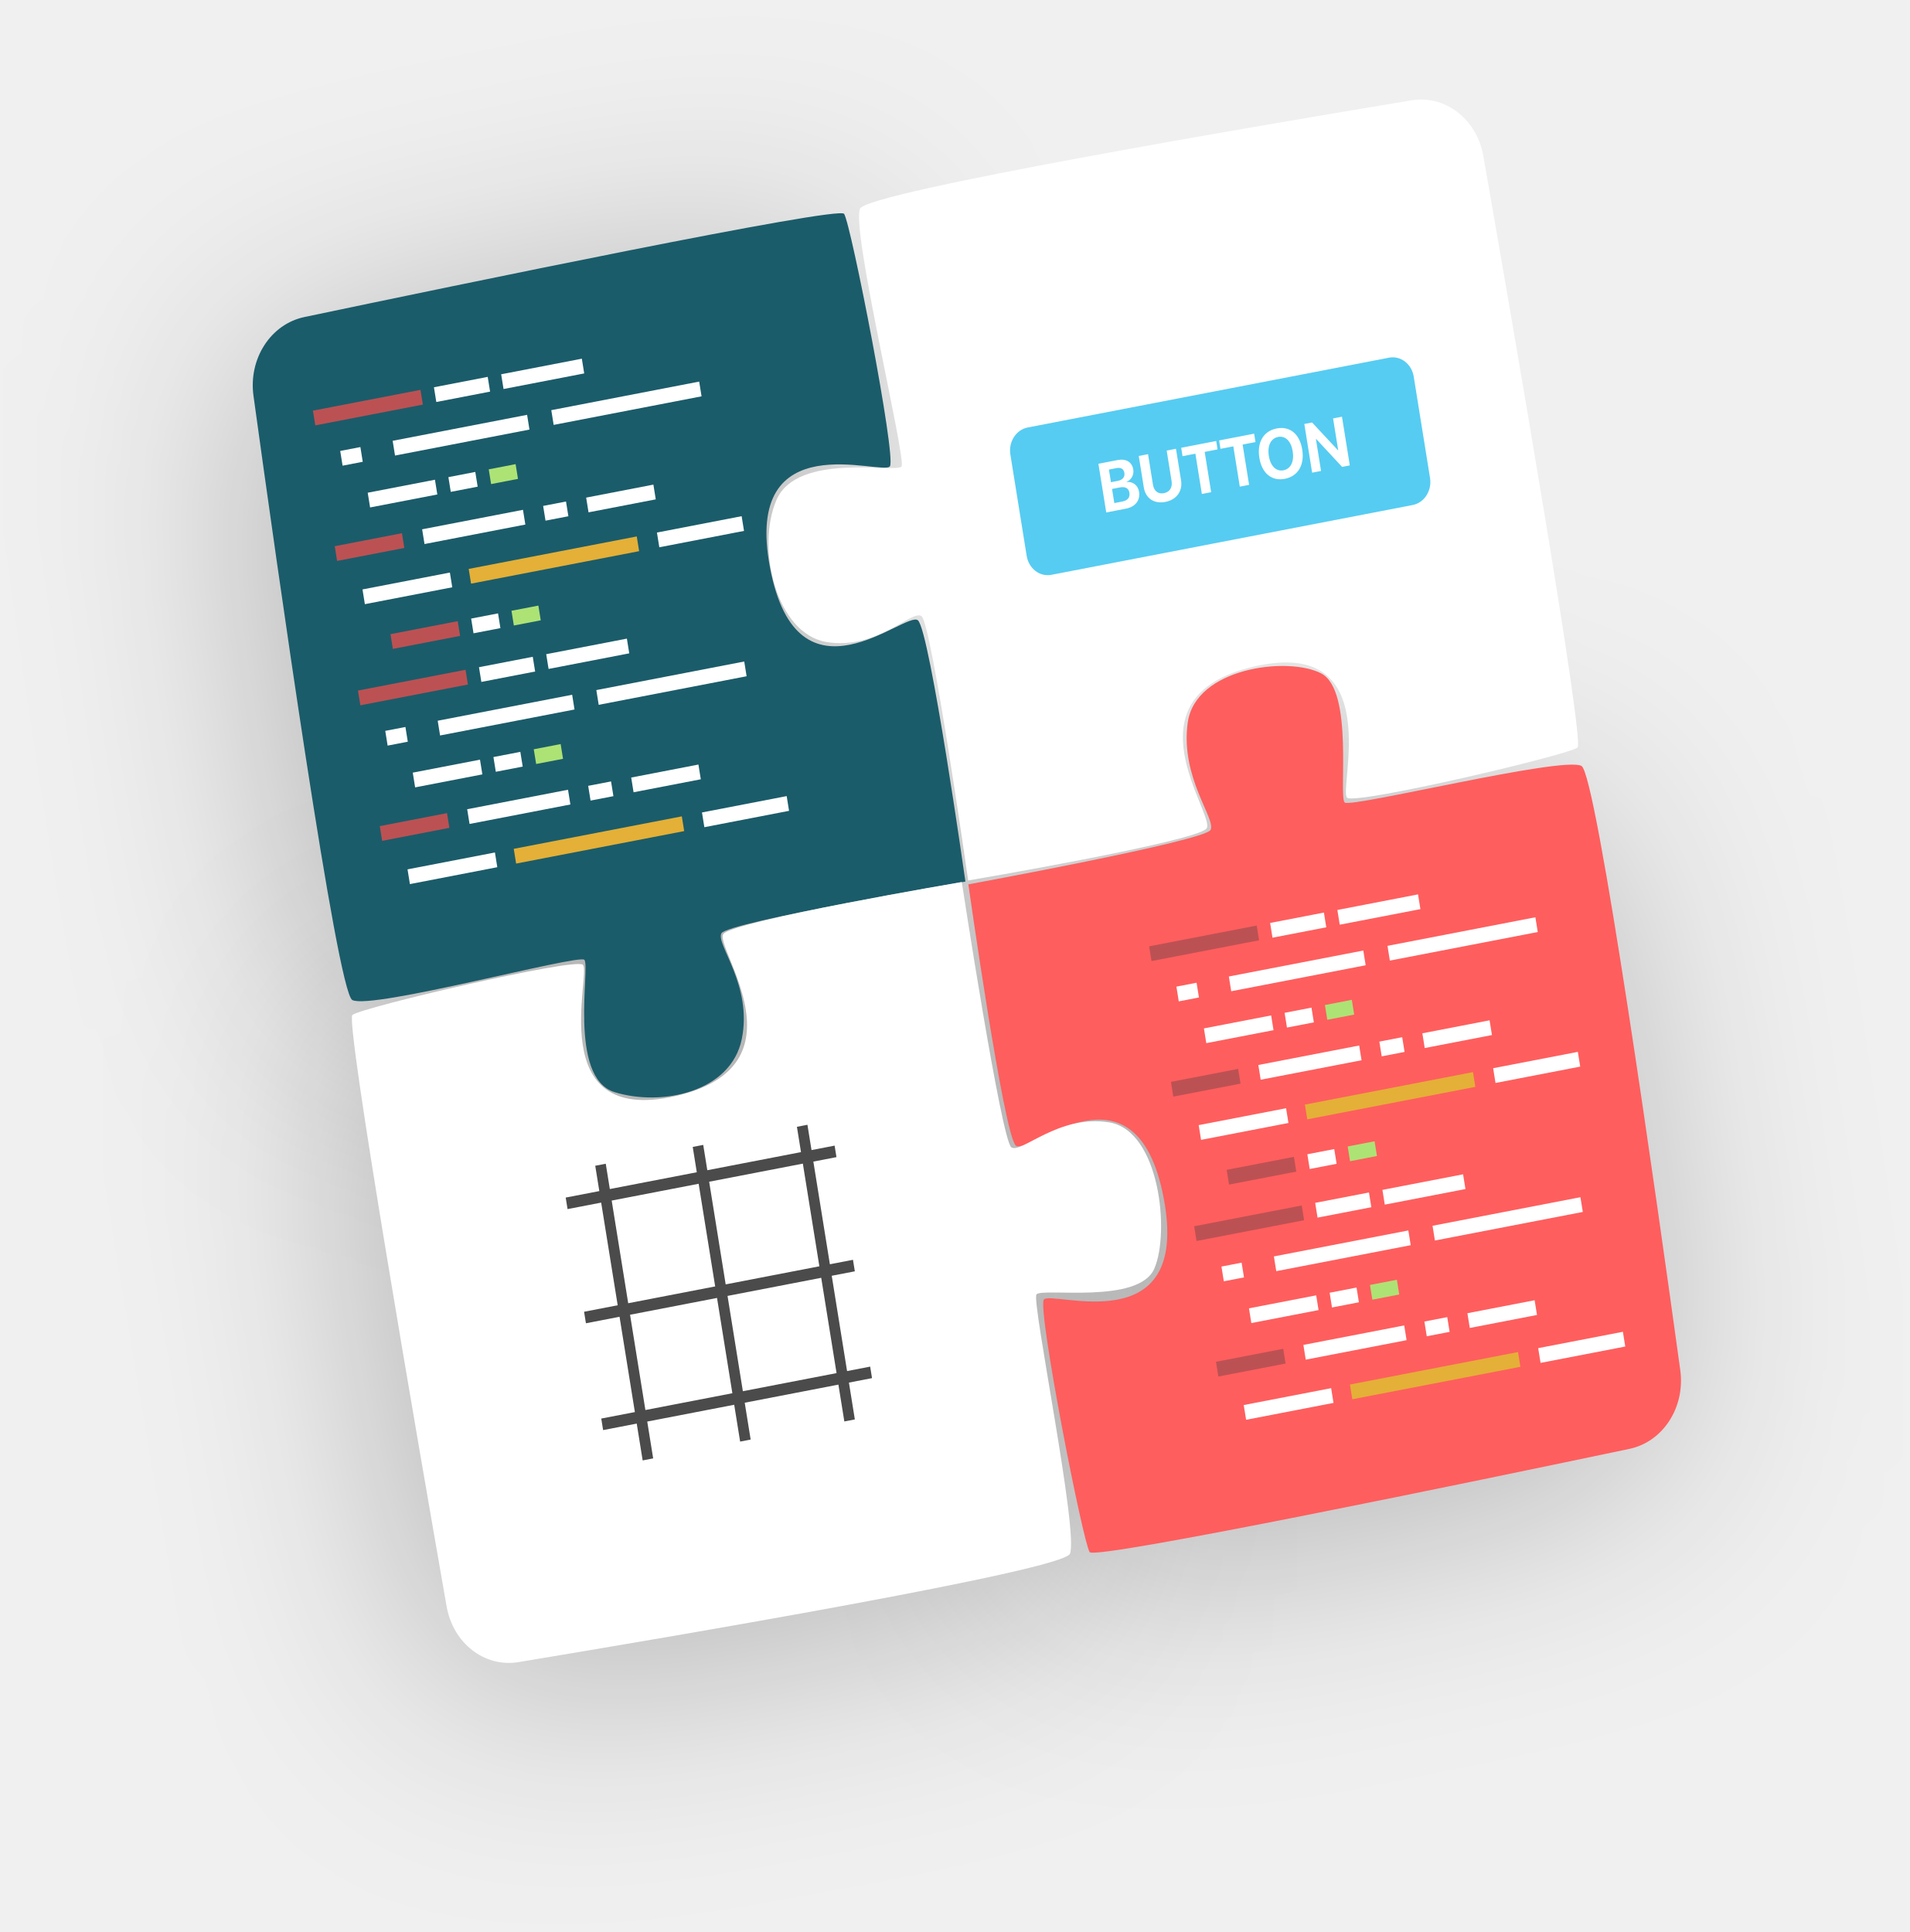
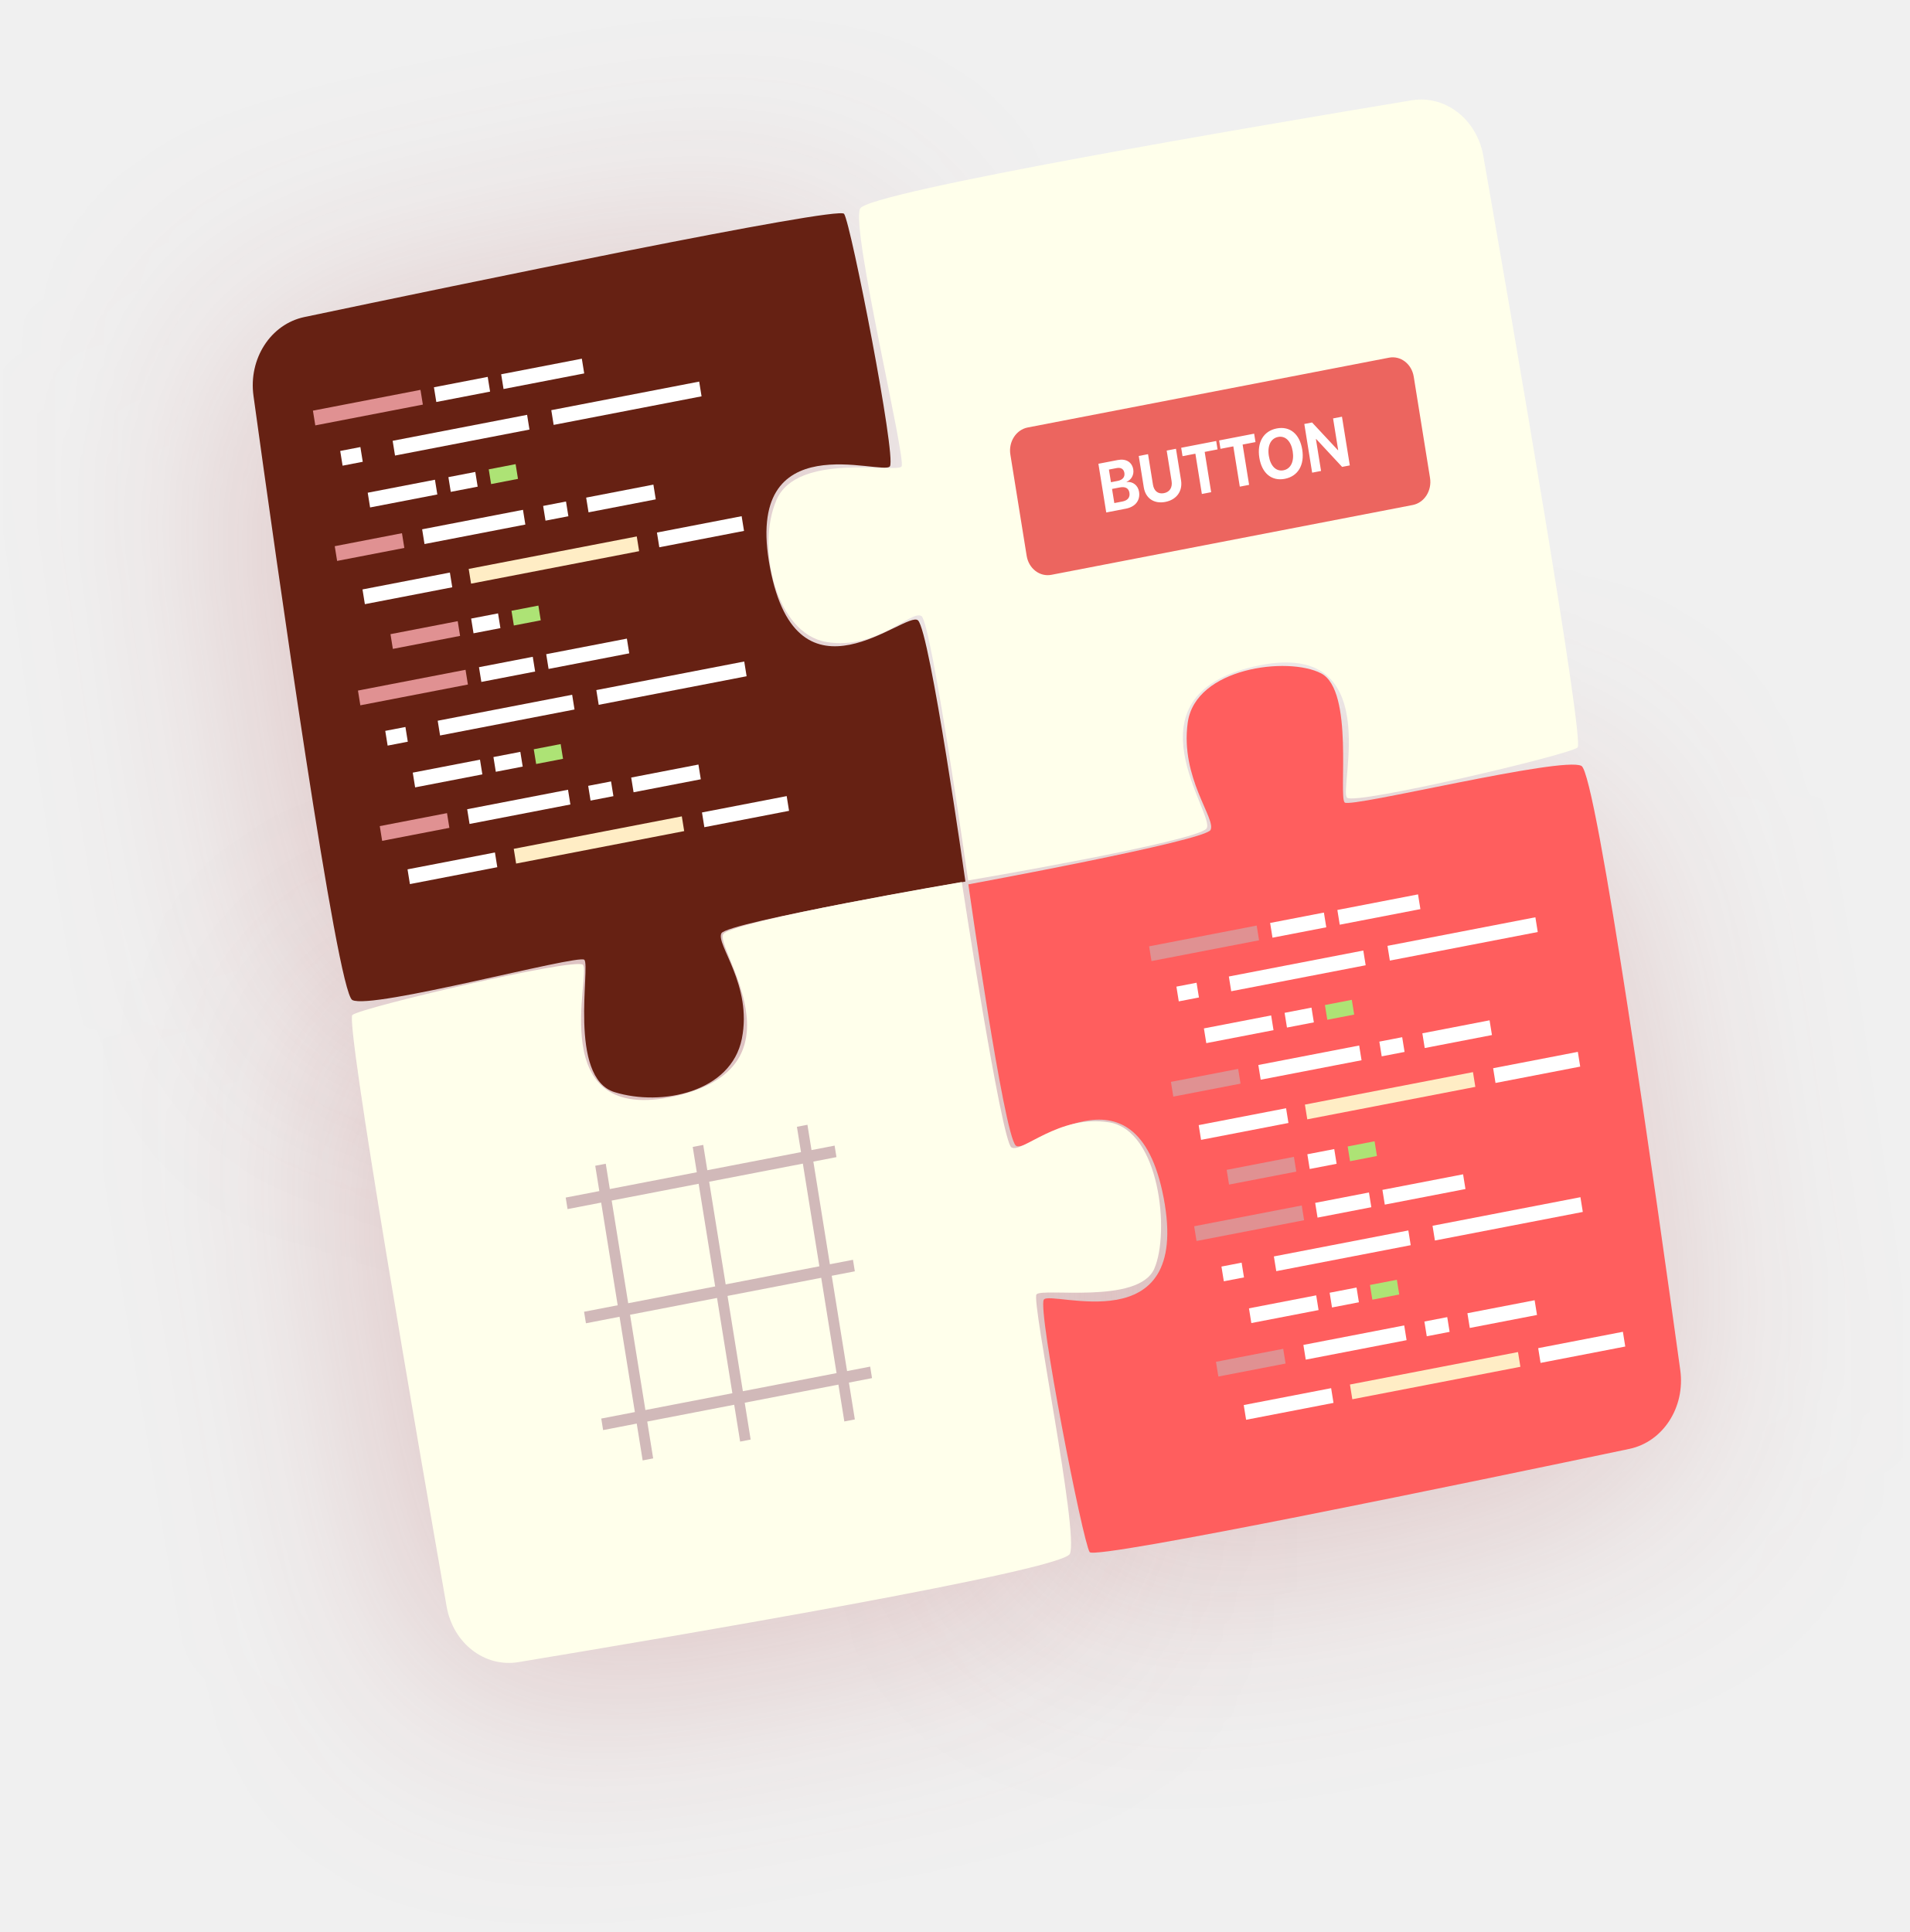
<svg xmlns="http://www.w3.org/2000/svg" width="170" height="172" viewBox="0 0 170 172" fill="none">
  <g filter="url(#filter0_f)">
-     <path d="M21.347 37.902C20.892 34.598 22.881 31.519 25.875 30.89C39.292 28.071 73.426 20.98 73.916 21.7C74.527 22.597 78.563 43.252 77.998 44.172C77.433 45.093 64.865 40.219 67.323 53.2C69.782 66.181 79.423 56.947 80.49 57.891C81.556 58.834 84.714 81.147 84.714 81.147C84.714 81.147 63.518 84.77 62.997 85.75C62.476 86.729 65.774 90.353 64.816 95.136C63.858 99.919 57.663 101.184 53.489 99.894C49.314 98.605 51.364 88.606 50.791 88.109C50.217 87.611 31.829 92.585 30.144 91.693C28.788 90.976 23.404 52.819 21.347 37.902Z" fill="black" fill-opacity="0.25" />
+     <path d="M21.347 37.902C20.892 34.598 22.881 31.519 25.875 30.89C39.292 28.071 73.426 20.98 73.916 21.7C74.527 22.597 78.563 43.252 77.998 44.172C77.433 45.093 64.865 40.219 67.323 53.2C69.782 66.181 79.423 56.947 80.49 57.891C81.556 58.834 84.714 81.147 84.714 81.147C84.714 81.147 63.518 84.77 62.997 85.75C62.476 86.729 65.774 90.353 64.816 95.136C63.858 99.919 57.663 101.184 53.489 99.894C49.314 98.605 51.364 88.606 50.791 88.109C50.217 87.611 31.829 92.585 30.144 91.693C28.788 90.976 23.404 52.819 21.347 37.902Z" fill="#A53636" fill-opacity="0.25" />
  </g>
  <g filter="url(#filter1_f)">
-     <path d="M148.342 124.641C148.798 127.945 146.809 131.024 143.814 131.653C130.397 134.472 96.263 141.563 95.773 140.842C95.162 139.946 91.126 119.291 91.691 118.37C92.256 117.45 104.824 122.323 102.366 109.342C99.907 96.361 90.265 105.595 89.199 104.651C88.133 103.708 84.975 81.395 84.975 81.395C84.975 81.395 106.009 77.533 106.53 76.553C107.051 75.574 103.825 71.922 104.5 67.006C105.176 62.089 113.444 61.078 116.38 62.614C119.316 64.15 117.902 73.612 118.476 74.109C119.05 74.607 137.86 69.957 139.545 70.849C140.901 71.566 146.285 109.724 148.342 124.641Z" fill="black" fill-opacity="0.25" />
+     <path d="M148.342 124.641C148.798 127.945 146.809 131.024 143.814 131.653C130.397 134.472 96.263 141.563 95.773 140.842C95.162 139.946 91.126 119.291 91.691 118.37C92.256 117.45 104.824 122.323 102.366 109.342C99.907 96.361 90.265 105.595 89.199 104.651C88.133 103.708 84.975 81.395 84.975 81.395C84.975 81.395 106.009 77.533 106.53 76.553C107.051 75.574 103.825 71.922 104.5 67.006C105.176 62.089 113.444 61.078 116.38 62.614C119.316 64.15 117.902 73.612 118.476 74.109C119.05 74.607 137.86 69.957 139.545 70.849C140.901 71.566 146.285 109.724 148.342 124.641Z" fill="#A53636" fill-opacity="0.25" />
  </g>
  <g filter="url(#filter2_f)">
-     <path d="M44.934 150.637C41.919 151.136 39.11 148.956 38.536 145.675C35.964 130.969 29.494 93.558 30.151 93.021C30.97 92.351 49.815 87.927 50.655 88.547C51.495 89.166 47.048 102.941 58.892 100.247C70.736 97.552 62.311 86.985 63.172 85.816C64.033 84.647 84.391 81.186 84.391 81.186C84.391 81.186 87.915 104.24 88.809 104.811C89.703 105.382 93.034 101.846 97.52 102.586C102.006 103.326 102.929 112.388 101.527 115.606C100.126 118.824 91.493 117.275 91.039 117.904C90.585 118.533 94.827 139.148 94.013 140.996C93.359 142.481 58.544 148.383 44.934 150.637Z" fill="black" fill-opacity="0.25" />
+     <path d="M44.934 150.637C41.919 151.136 39.11 148.956 38.536 145.675C35.964 130.969 29.494 93.558 30.151 93.021C30.97 92.351 49.815 87.927 50.655 88.547C51.495 89.166 47.048 102.941 58.892 100.247C70.736 97.552 62.311 86.985 63.172 85.816C64.033 84.647 84.391 81.186 84.391 81.186C84.391 81.186 87.915 104.24 88.809 104.811C89.703 105.382 93.034 101.846 97.52 102.586C102.006 103.326 102.929 112.388 101.527 115.606C100.126 118.824 91.493 117.275 91.039 117.904C90.585 118.533 94.827 139.148 94.013 140.996C93.359 142.481 58.544 148.383 44.934 150.637Z" fill="#A53636" fill-opacity="0.25" />
  </g>
-   <path d="M125.631 8.934C128.646 8.435 131.455 10.615 132.029 13.897C134.601 28.602 141.071 66.013 140.414 66.55C139.595 67.22 120.75 71.644 119.91 71.024C119.07 70.405 123.517 56.63 111.673 59.325C99.829 62.019 108.254 72.587 107.393 73.755C106.532 74.924 86.174 78.385 86.174 78.385C86.174 78.385 82.91 55.416 82.016 54.845C81.123 54.274 78.052 57.895 73.565 57.155C69.08 56.414 67.265 48.754 69.122 44.489C70.979 40.225 79.79 42.157 80.244 41.529C80.698 40.9 75.738 20.423 76.552 18.576C77.206 17.09 112.021 11.189 125.631 8.934Z" fill="white" />
-   <path d="M123.632 31.843L91.473 38.058C90.439 38.258 89.749 39.338 89.931 40.47L91.382 49.485C91.564 50.617 92.549 51.374 93.583 51.174L125.742 44.959C126.776 44.759 127.466 43.679 127.283 42.546L125.833 33.532C125.651 32.4 124.665 31.643 123.632 31.843Z" fill="#56CCF2" />
+   <path d="M125.631 8.934C128.646 8.435 131.455 10.615 132.029 13.897C134.601 28.602 141.071 66.013 140.414 66.55C139.595 67.22 120.75 71.644 119.91 71.024C119.07 70.405 123.517 56.63 111.673 59.325C99.829 62.019 108.254 72.587 107.393 73.755C106.532 74.924 86.174 78.385 86.174 78.385C86.174 78.385 82.91 55.416 82.016 54.845C81.123 54.274 78.052 57.895 73.565 57.155C69.08 56.414 67.265 48.754 69.122 44.489C70.979 40.225 79.79 42.157 80.244 41.529C80.698 40.9 75.738 20.423 76.552 18.576C77.206 17.09 112.021 11.189 125.631 8.934Z" fill="#FFFFEB" />
+   <path d="M123.632 31.843L91.473 38.058C90.439 38.258 89.749 39.338 89.931 40.47L91.382 49.485C91.564 50.617 92.549 51.374 93.583 51.174L125.742 44.959C126.776 44.759 127.466 43.679 127.283 42.546L125.833 33.532C125.651 32.4 124.665 31.643 123.632 31.843Z" fill="#EC655F" />
  <path d="M100.215 45.284C101.06 45.121 101.506 44.542 101.384 43.779C101.291 43.205 100.828 42.852 100.283 42.911L100.279 42.887C100.687 42.736 100.947 42.278 100.871 41.803C100.764 41.139 100.23 40.811 99.488 40.955L97.766 41.288L98.464 45.623L100.215 45.284ZM98.703 41.804L99.383 41.672C99.769 41.597 100.023 41.753 100.079 42.101C100.138 42.468 99.92 42.73 99.479 42.815L98.884 42.93L98.703 41.804ZM99.183 44.787L98.98 43.528L99.674 43.394C100.162 43.3 100.462 43.465 100.528 43.87C100.595 44.285 100.373 44.557 99.896 44.649L99.183 44.787ZM102.185 40.434L101.357 40.593L101.808 43.397C101.962 44.352 102.711 44.88 103.725 44.684C104.737 44.488 105.276 43.711 105.122 42.756L104.671 39.953L103.844 40.113L104.28 42.826C104.369 43.382 104.129 43.803 103.6 43.905C103.068 44.008 102.711 43.702 102.622 43.146L102.185 40.434ZM107.803 43.818L107.226 40.231L108.372 40.009L108.251 39.261L105.135 39.864L105.255 40.612L106.398 40.391L106.975 43.978L107.803 43.818ZM111.18 43.165L110.603 39.578L111.749 39.357L111.628 38.609L108.512 39.211L108.632 39.959L109.775 39.738L110.352 43.325L111.18 43.165ZM113.639 38.143C112.466 38.369 111.87 39.373 112.092 40.755C112.314 42.135 113.188 42.855 114.361 42.628C115.531 42.402 116.13 41.397 115.908 40.018C115.686 38.636 114.81 37.916 113.639 38.143ZM113.761 38.9C114.408 38.775 114.915 39.272 115.061 40.182C115.207 41.089 114.886 41.743 114.239 41.868C113.589 41.994 113.083 41.499 112.937 40.592C112.79 39.682 113.114 39.025 113.761 38.9ZM117.584 41.928L117.127 39.089L117.151 39.084L119.458 41.566L120.144 41.433L119.446 37.098L118.654 37.251L119.109 40.075L119.086 40.079L116.785 37.612L116.094 37.746L116.791 42.081L117.584 41.928Z" fill="white" />
  <path d="M149.557 121.977C150.013 125.281 148.024 128.36 145.03 128.989C131.612 131.808 97.479 138.899 96.988 138.179C96.377 137.282 92.341 116.627 92.906 115.706C93.471 114.786 106.04 119.66 103.581 106.678C101.122 93.698 91.481 102.931 90.415 101.988C89.348 101.044 86.19 78.732 86.19 78.732C86.19 78.732 107.224 74.869 107.746 73.89C108.267 72.91 105.04 69.258 105.716 64.342C106.391 59.425 114.659 58.414 117.595 59.95C120.532 61.486 119.118 70.948 119.691 71.446C120.265 71.944 139.075 67.294 140.761 68.186C142.116 68.903 147.501 107.06 149.557 121.977Z" fill="#FF5E5E" />
-   <path d="M22.562 35.238C22.107 31.934 24.095 28.855 27.09 28.226C40.507 25.407 74.641 18.316 75.131 19.036C75.742 19.933 79.778 40.588 79.213 41.509C78.648 42.429 66.08 37.555 68.538 50.536C70.997 63.517 80.639 54.284 81.705 55.227C82.771 56.171 85.929 78.483 85.929 78.483C85.929 78.483 64.733 82.106 64.212 83.086C63.691 84.066 66.989 87.689 66.031 92.472C65.073 97.255 58.878 98.52 54.704 97.231C50.529 95.941 52.579 85.942 52.006 85.445C51.432 84.947 33.044 89.921 31.359 89.029C30.003 88.312 24.619 50.155 22.562 35.238Z" fill="#1B5C6A" />
-   <path d="M37.426 34.708L27.853 36.559L28.064 37.87L37.638 36.02L37.426 34.708Z" fill="#BC5153" />
+   <path d="M22.562 35.238C22.107 31.934 24.095 28.855 27.09 28.226C40.507 25.407 74.641 18.316 75.131 19.036C75.742 19.933 79.778 40.588 79.213 41.509C78.648 42.429 66.08 37.555 68.538 50.536C70.997 63.517 80.639 54.284 81.705 55.227C82.771 56.171 85.929 78.483 85.929 78.483C85.929 78.483 64.733 82.106 64.212 83.086C63.691 84.066 66.989 87.689 66.031 92.472C65.073 97.255 58.878 98.52 54.704 97.231C50.529 95.941 52.579 85.942 52.006 85.445C51.432 84.947 33.044 89.921 31.359 89.029C30.003 88.312 24.619 50.155 22.562 35.238Z" fill="#662113" />
+   <path d="M37.426 34.708L27.853 36.559L28.064 37.87L37.638 36.02L37.426 34.708Z" fill="#E09192" />
  <path d="M32.077 39.8L30.282 40.147L30.493 41.458L32.288 41.111L32.077 39.8Z" fill="white" />
  <path d="M38.714 42.709L32.73 43.865L32.941 45.177L38.925 44.021L38.714 42.709Z" fill="white" />
-   <path d="M35.778 47.469L29.795 48.626L30.006 49.937L35.989 48.781L35.778 47.469Z" fill="#BC5153" />
+   <path d="M35.778 47.469L29.795 48.626L30.006 49.937L35.989 48.781L35.778 47.469Z" fill="#E09192" />
  <path d="M40.044 50.972L32.265 52.475L32.476 53.787L40.255 52.284L40.044 50.972Z" fill="white" />
-   <path d="M56.677 47.758L41.718 50.649L41.929 51.96L56.888 49.069L56.677 47.758Z" fill="#E4B037" />
+   <path d="M56.677 47.758L41.718 50.649L41.929 51.96L56.888 49.069L56.677 47.758Z" fill="#FFEDC5" />
  <path d="M66.012 45.954L58.473 47.411L58.684 48.722L66.223 47.265L66.012 45.954Z" fill="white" />
  <path d="M46.549 45.388L37.574 47.122L37.785 48.434L46.76 46.699L46.549 45.388Z" fill="white" />
  <path d="M50.379 44.648L48.344 45.041L48.555 46.352L50.59 45.959L50.379 44.648Z" fill="white" />
  <path d="M58.157 43.144L52.173 44.301L52.384 45.612L58.368 44.456L58.157 43.144Z" fill="white" />
  <path d="M42.305 42.015L39.911 42.478L40.122 43.789L42.516 43.327L42.305 42.015Z" fill="white" />
  <path d="M45.894 41.321L43.501 41.784L43.712 43.096L46.105 42.633L45.894 41.321Z" fill="#ADE375" />
-   <path d="M40.74 55.3L34.756 56.457L34.967 57.769L40.951 56.612L40.74 55.3Z" fill="#BC5153" />
+   <path d="M40.74 55.3L34.756 56.457L34.967 57.769L40.951 56.612L40.74 55.3Z" fill="#E09192" />
  <path d="M44.33 54.607L41.936 55.069L42.147 56.381L44.541 55.919L44.33 54.607Z" fill="white" />
  <path d="M47.92 53.913L45.526 54.376L45.737 55.687L48.131 55.225L47.92 53.913Z" fill="#ADE375" />
  <path d="M62.233 33.972L49.069 36.516L49.28 37.827L62.444 35.283L62.233 33.972Z" fill="white" />
  <path d="M46.916 36.931L34.949 39.244L35.16 40.556L47.127 38.243L46.916 36.931Z" fill="white" />
  <path d="M51.788 31.933L44.608 33.321L44.819 34.633L51.999 33.245L51.788 31.933Z" fill="white" />
  <path d="M43.41 33.552L38.624 34.477L38.835 35.789L43.622 34.864L43.41 33.552Z" fill="white" />
-   <path d="M41.436 59.629L31.862 61.479L32.073 62.791L41.647 60.941L41.436 59.629Z" fill="#BC5153" />
+   <path d="M41.436 59.629L31.862 61.479L32.073 62.791L41.647 60.941L41.436 59.629Z" fill="#E09192" />
  <path d="M36.086 64.721L34.291 65.067L34.502 66.379L36.297 66.032L36.086 64.721Z" fill="white" />
  <path d="M42.723 67.63L36.739 68.786L36.95 70.098L42.934 68.941L42.723 67.63Z" fill="white" />
-   <path d="M39.787 72.39L33.803 73.546L34.014 74.858L39.998 73.701L39.787 72.39Z" fill="#BC5153" />
+   <path d="M39.787 72.39L33.803 73.546L34.014 74.858L39.998 73.701L39.787 72.39Z" fill="#E09192" />
  <path d="M44.053 75.893L36.274 77.396L36.485 78.708L44.264 77.204L44.053 75.893Z" fill="white" />
-   <path d="M60.687 72.678L45.728 75.569L45.939 76.881L60.898 73.99L60.687 72.678Z" fill="#E4B037" />
+   <path d="M60.687 72.678L45.728 75.569L45.939 76.881L60.898 73.99L60.687 72.678Z" fill="#FFEDC5" />
  <path d="M70.021 70.874L62.482 72.331L62.693 73.643L70.232 72.186L70.021 70.874Z" fill="white" />
  <path d="M50.558 70.308L41.583 72.043L41.794 73.354L50.769 71.62L50.558 70.308Z" fill="white" />
  <path d="M54.388 69.568L52.353 69.961L52.564 71.273L54.599 70.88L54.388 69.568Z" fill="white" />
  <path d="M62.166 68.065L56.182 69.222L56.393 70.533L62.377 69.377L62.166 68.065Z" fill="white" />
  <path d="M46.314 66.936L43.92 67.398L44.131 68.71L46.525 68.247L46.314 66.936Z" fill="white" />
  <path d="M49.903 66.242L47.51 66.705L47.721 68.016L50.114 67.554L49.903 66.242Z" fill="#ADE375" />
  <path d="M66.243 58.892L53.078 61.436L53.289 62.748L66.454 60.204L66.243 58.892Z" fill="white" />
  <path d="M50.926 61.852L38.959 64.165L39.17 65.477L51.137 63.164L50.926 61.852Z" fill="white" />
  <path d="M55.797 56.854L48.617 58.241L48.828 59.553L56.008 58.165L55.797 56.854Z" fill="white" />
  <path d="M47.42 58.473L42.633 59.398L42.844 60.709L47.631 59.784L47.42 58.473Z" fill="white" />
-   <path d="M46.149 147.973C43.134 148.472 40.325 146.292 39.751 143.011C37.179 128.305 30.709 90.895 31.366 90.357C32.184 89.688 51.03 85.264 51.87 85.883C52.71 86.503 48.263 100.278 60.107 97.583C71.951 94.888 63.526 84.321 64.387 83.152C65.248 81.984 85.606 78.523 85.606 78.523C85.606 78.523 89.13 101.576 90.024 102.147C90.918 102.718 94.249 99.183 98.735 99.922C103.221 100.663 104.144 109.724 102.742 112.943C101.341 116.161 92.708 114.611 92.254 115.24C91.799 115.869 96.042 136.484 95.228 138.332C94.574 139.818 59.759 145.719 46.149 147.973Z" fill="white" />
-   <path fill-rule="evenodd" clip-rule="evenodd" d="M52.981 103.784L53.344 106.038L50.352 106.616L50.517 107.642L53.509 107.064L54.979 116.203L51.987 116.781L52.153 117.807L55.144 117.228L56.509 125.712L53.517 126.29L53.682 127.316L56.674 126.738L57.202 130.017L58.137 129.836L57.61 126.557L65.35 125.061L65.878 128.34L66.814 128.159L66.286 124.88L74.625 123.268L75.153 126.548L76.088 126.367L75.561 123.088L77.617 122.69L77.452 121.665L75.396 122.062L74.031 113.578L76.087 113.181L75.922 112.156L73.866 112.553L72.395 103.413L74.451 103.016L74.287 101.991L72.231 102.388L71.868 100.135L70.932 100.315L71.295 102.569L62.956 104.181L62.593 101.927L61.658 102.108L62.02 104.361L54.28 105.857L53.917 103.604L52.981 103.784ZM62.185 105.387L54.445 106.883L55.915 116.022L63.656 114.526L62.185 105.387ZM63.821 115.552L56.08 117.048L57.445 125.531L65.186 124.035L63.821 115.552ZM66.121 123.855L64.756 115.371L73.095 113.759L74.46 122.243L66.121 123.855ZM64.591 114.345L63.121 105.206L71.46 103.594L72.93 112.734L64.591 114.345Z" fill="#4B4B4B" />
-   <path d="M111.855 82.399L102.281 84.249L102.492 85.561L112.066 83.711L111.855 82.399Z" fill="#BC5153" />
+   <path d="M46.149 147.973C43.134 148.472 40.325 146.292 39.751 143.011C37.179 128.305 30.709 90.895 31.366 90.357C32.184 89.688 51.03 85.264 51.87 85.883C52.71 86.503 48.263 100.278 60.107 97.583C71.951 94.888 63.526 84.321 64.387 83.152C65.248 81.984 85.606 78.523 85.606 78.523C85.606 78.523 89.13 101.576 90.024 102.147C90.918 102.718 94.249 99.183 98.735 99.922C103.221 100.663 104.144 109.724 102.742 112.943C101.341 116.161 92.708 114.611 92.254 115.24C91.799 115.869 96.042 136.484 95.228 138.332C94.574 139.818 59.759 145.719 46.149 147.973Z" fill="#FFFFEB" />
+   <path fill-rule="evenodd" clip-rule="evenodd" d="M52.981 103.784L53.344 106.038L50.352 106.616L50.517 107.642L53.509 107.064L54.979 116.203L51.987 116.781L52.153 117.807L55.144 117.228L56.509 125.712L53.517 126.29L53.682 127.316L56.674 126.738L57.202 130.017L58.137 129.836L57.61 126.557L65.35 125.061L65.878 128.34L66.814 128.159L66.286 124.88L74.625 123.268L75.153 126.548L76.088 126.367L75.561 123.088L77.617 122.69L77.452 121.665L75.396 122.062L74.031 113.578L76.087 113.181L75.922 112.156L73.866 112.553L72.395 103.413L74.451 103.016L74.287 101.991L72.231 102.388L71.868 100.135L70.932 100.315L71.295 102.569L62.956 104.181L62.593 101.927L61.658 102.108L62.02 104.361L54.28 105.857L53.917 103.604L52.981 103.784ZM62.185 105.387L54.445 106.883L55.915 116.022L63.656 114.526L62.185 105.387ZM63.821 115.552L56.08 117.048L57.445 125.531L65.186 124.035L63.821 115.552ZM66.121 123.855L64.756 115.371L73.095 113.759L74.46 122.243L66.121 123.855ZM64.591 114.345L63.121 105.206L71.46 103.594L72.93 112.734L64.591 114.345Z" fill="#D1B9B9" />
+   <path d="M111.855 82.399L102.281 84.249L102.492 85.561L112.066 83.711L111.855 82.399Z" fill="#E09192" />
  <path d="M106.504 87.49L104.709 87.837L104.92 89.149L106.715 88.802L106.504 87.49Z" fill="white" />
  <path d="M113.142 90.4L107.158 91.556L107.369 92.868L113.353 91.712L113.142 90.4Z" fill="white" />
-   <path d="M110.206 95.16L104.222 96.316L104.433 97.628L110.417 96.472L110.206 95.16Z" fill="#BC5153" />
+   <path d="M110.206 95.16L104.222 96.316L104.433 97.628L110.417 96.472L110.206 95.16Z" fill="#E09192" />
  <path d="M114.471 98.663L106.693 100.166L106.904 101.478L114.682 99.975L114.471 98.663Z" fill="white" />
-   <path d="M131.106 95.448L116.147 98.339L116.358 99.651L131.317 96.76L131.106 95.448Z" fill="#E4B037" />
+   <path d="M131.106 95.448L116.147 98.339L116.358 99.651L131.317 96.76L131.106 95.448Z" fill="#FFEDC5" />
  <path d="M140.44 93.644L132.901 95.101L133.112 96.413L140.651 94.956L140.44 93.644Z" fill="white" />
  <path d="M120.977 93.078L112.001 94.813L112.212 96.124L121.188 94.39L120.977 93.078Z" fill="white" />
  <path d="M124.806 92.338L122.772 92.732L122.983 94.043L125.017 93.65L124.806 92.338Z" fill="white" />
  <path d="M132.584 90.835L126.601 91.992L126.812 93.303L132.795 92.147L132.584 90.835Z" fill="white" />
  <path d="M116.732 89.706L114.339 90.169L114.55 91.48L116.943 91.018L116.732 89.706Z" fill="white" />
  <path d="M120.322 89.012L117.929 89.475L118.14 90.787L120.533 90.324L120.322 89.012Z" fill="#ADE375" />
-   <path d="M115.168 102.991L109.184 104.148L109.395 105.459L115.379 104.303L115.168 102.991Z" fill="#BC5153" />
+   <path d="M115.168 102.991L109.184 104.148L109.395 105.459L115.379 104.303L115.168 102.991Z" fill="#E09192" />
  <path d="M118.758 102.298L116.364 102.76L116.575 104.072L118.969 103.609L118.758 102.298Z" fill="white" />
  <path d="M122.348 101.604L119.954 102.066L120.165 103.378L122.559 102.915L122.348 101.604Z" fill="#ADE375" />
  <path d="M136.661 81.662L123.497 84.207L123.708 85.518L136.872 82.974L136.661 81.662Z" fill="white" />
  <path d="M121.344 84.623L109.377 86.935L109.588 88.247L121.555 85.934L121.344 84.623Z" fill="white" />
  <path d="M126.216 79.624L119.036 81.012L119.247 82.323L126.427 80.936L126.216 79.624Z" fill="white" />
  <path d="M117.838 81.243L113.051 82.168L113.262 83.48L118.049 82.554L117.838 81.243Z" fill="white" />
-   <path d="M115.864 107.32L106.29 109.17L106.501 110.482L116.075 108.632L115.864 107.32Z" fill="#BC5153" />
+   <path d="M115.864 107.32L106.29 109.17L106.501 110.482L116.075 108.632L115.864 107.32Z" fill="#E09192" />
  <path d="M110.514 112.411L108.719 112.758L108.93 114.069L110.725 113.723L110.514 112.411Z" fill="white" />
  <path d="M117.152 115.32L111.168 116.477L111.379 117.788L117.363 116.632L117.152 115.32Z" fill="white" />
-   <path d="M114.216 120.08L108.232 121.237L108.443 122.548L114.427 121.392L114.216 120.08Z" fill="#BC5153" />
+   <path d="M114.216 120.08L108.232 121.237L108.443 122.548L114.427 121.392L114.216 120.08Z" fill="#E09192" />
  <path d="M118.481 123.584L110.702 125.087L110.913 126.399L118.692 124.895L118.481 123.584Z" fill="white" />
-   <path d="M135.115 120.369L120.156 123.26L120.367 124.572L135.326 121.681L135.115 120.369Z" fill="#E4B037" />
+   <path d="M135.115 120.369L120.156 123.26L120.367 124.572L135.326 121.681L135.115 120.369Z" fill="#FFEDC5" />
  <path d="M144.45 118.565L136.911 120.022L137.122 121.334L144.661 119.877L144.45 118.565Z" fill="white" />
  <path d="M124.986 117.999L116.011 119.734L116.222 121.045L125.197 119.311L124.986 117.999Z" fill="white" />
  <path d="M128.816 117.259L126.782 117.652L126.993 118.964L129.027 118.571L128.816 117.259Z" fill="white" />
  <path d="M136.594 115.756L130.611 116.912L130.822 118.224L136.805 117.067L136.594 115.756Z" fill="white" />
  <path d="M120.742 114.626L118.348 115.089L118.559 116.401L120.953 115.938L120.742 114.626Z" fill="white" />
  <path d="M124.332 113.933L121.939 114.396L122.15 115.707L124.543 115.245L124.332 113.933Z" fill="#ADE375" />
  <path d="M140.671 106.583L127.507 109.127L127.718 110.439L140.882 107.895L140.671 106.583Z" fill="white" />
  <path d="M125.353 109.543L113.386 111.856L113.597 113.167L125.564 110.855L125.353 109.543Z" fill="white" />
  <path d="M130.226 104.545L123.046 105.932L123.257 107.244L130.437 105.856L130.226 104.545Z" fill="white" />
  <path d="M121.848 106.163L117.061 107.088L117.272 108.4L122.059 107.475L121.848 106.163Z" fill="white" />
  <defs>
    <filter id="filter0_f" x="0.331" y="0.698" width="105.334" height="120.621" filterUnits="userSpaceOnUse" color-interpolation-filters="sRGB">
      <feFlood flood-opacity="0" result="BackgroundImageFix" />
      <feBlend mode="normal" in="SourceGraphic" in2="BackgroundImageFix" result="shape" />
      <feGaussianBlur stdDeviation="10.476" result="effect1_foregroundBlur" />
    </filter>
    <filter id="filter1_f" x="64.024" y="41.002" width="105.334" height="120.843" filterUnits="userSpaceOnUse" color-interpolation-filters="sRGB">
      <feFlood flood-opacity="0" result="BackgroundImageFix" />
      <feBlend mode="normal" in="SourceGraphic" in2="BackgroundImageFix" result="shape" />
      <feGaussianBlur stdDeviation="10.476" result="effect1_foregroundBlur" />
    </filter>
    <filter id="filter2_f" x="9.154" y="60.235" width="113.928" height="111.424" filterUnits="userSpaceOnUse" color-interpolation-filters="sRGB">
      <feFlood flood-opacity="0" result="BackgroundImageFix" />
      <feBlend mode="normal" in="SourceGraphic" in2="BackgroundImageFix" result="shape" />
      <feGaussianBlur stdDeviation="10.476" result="effect1_foregroundBlur" />
    </filter>
  </defs>
</svg>
